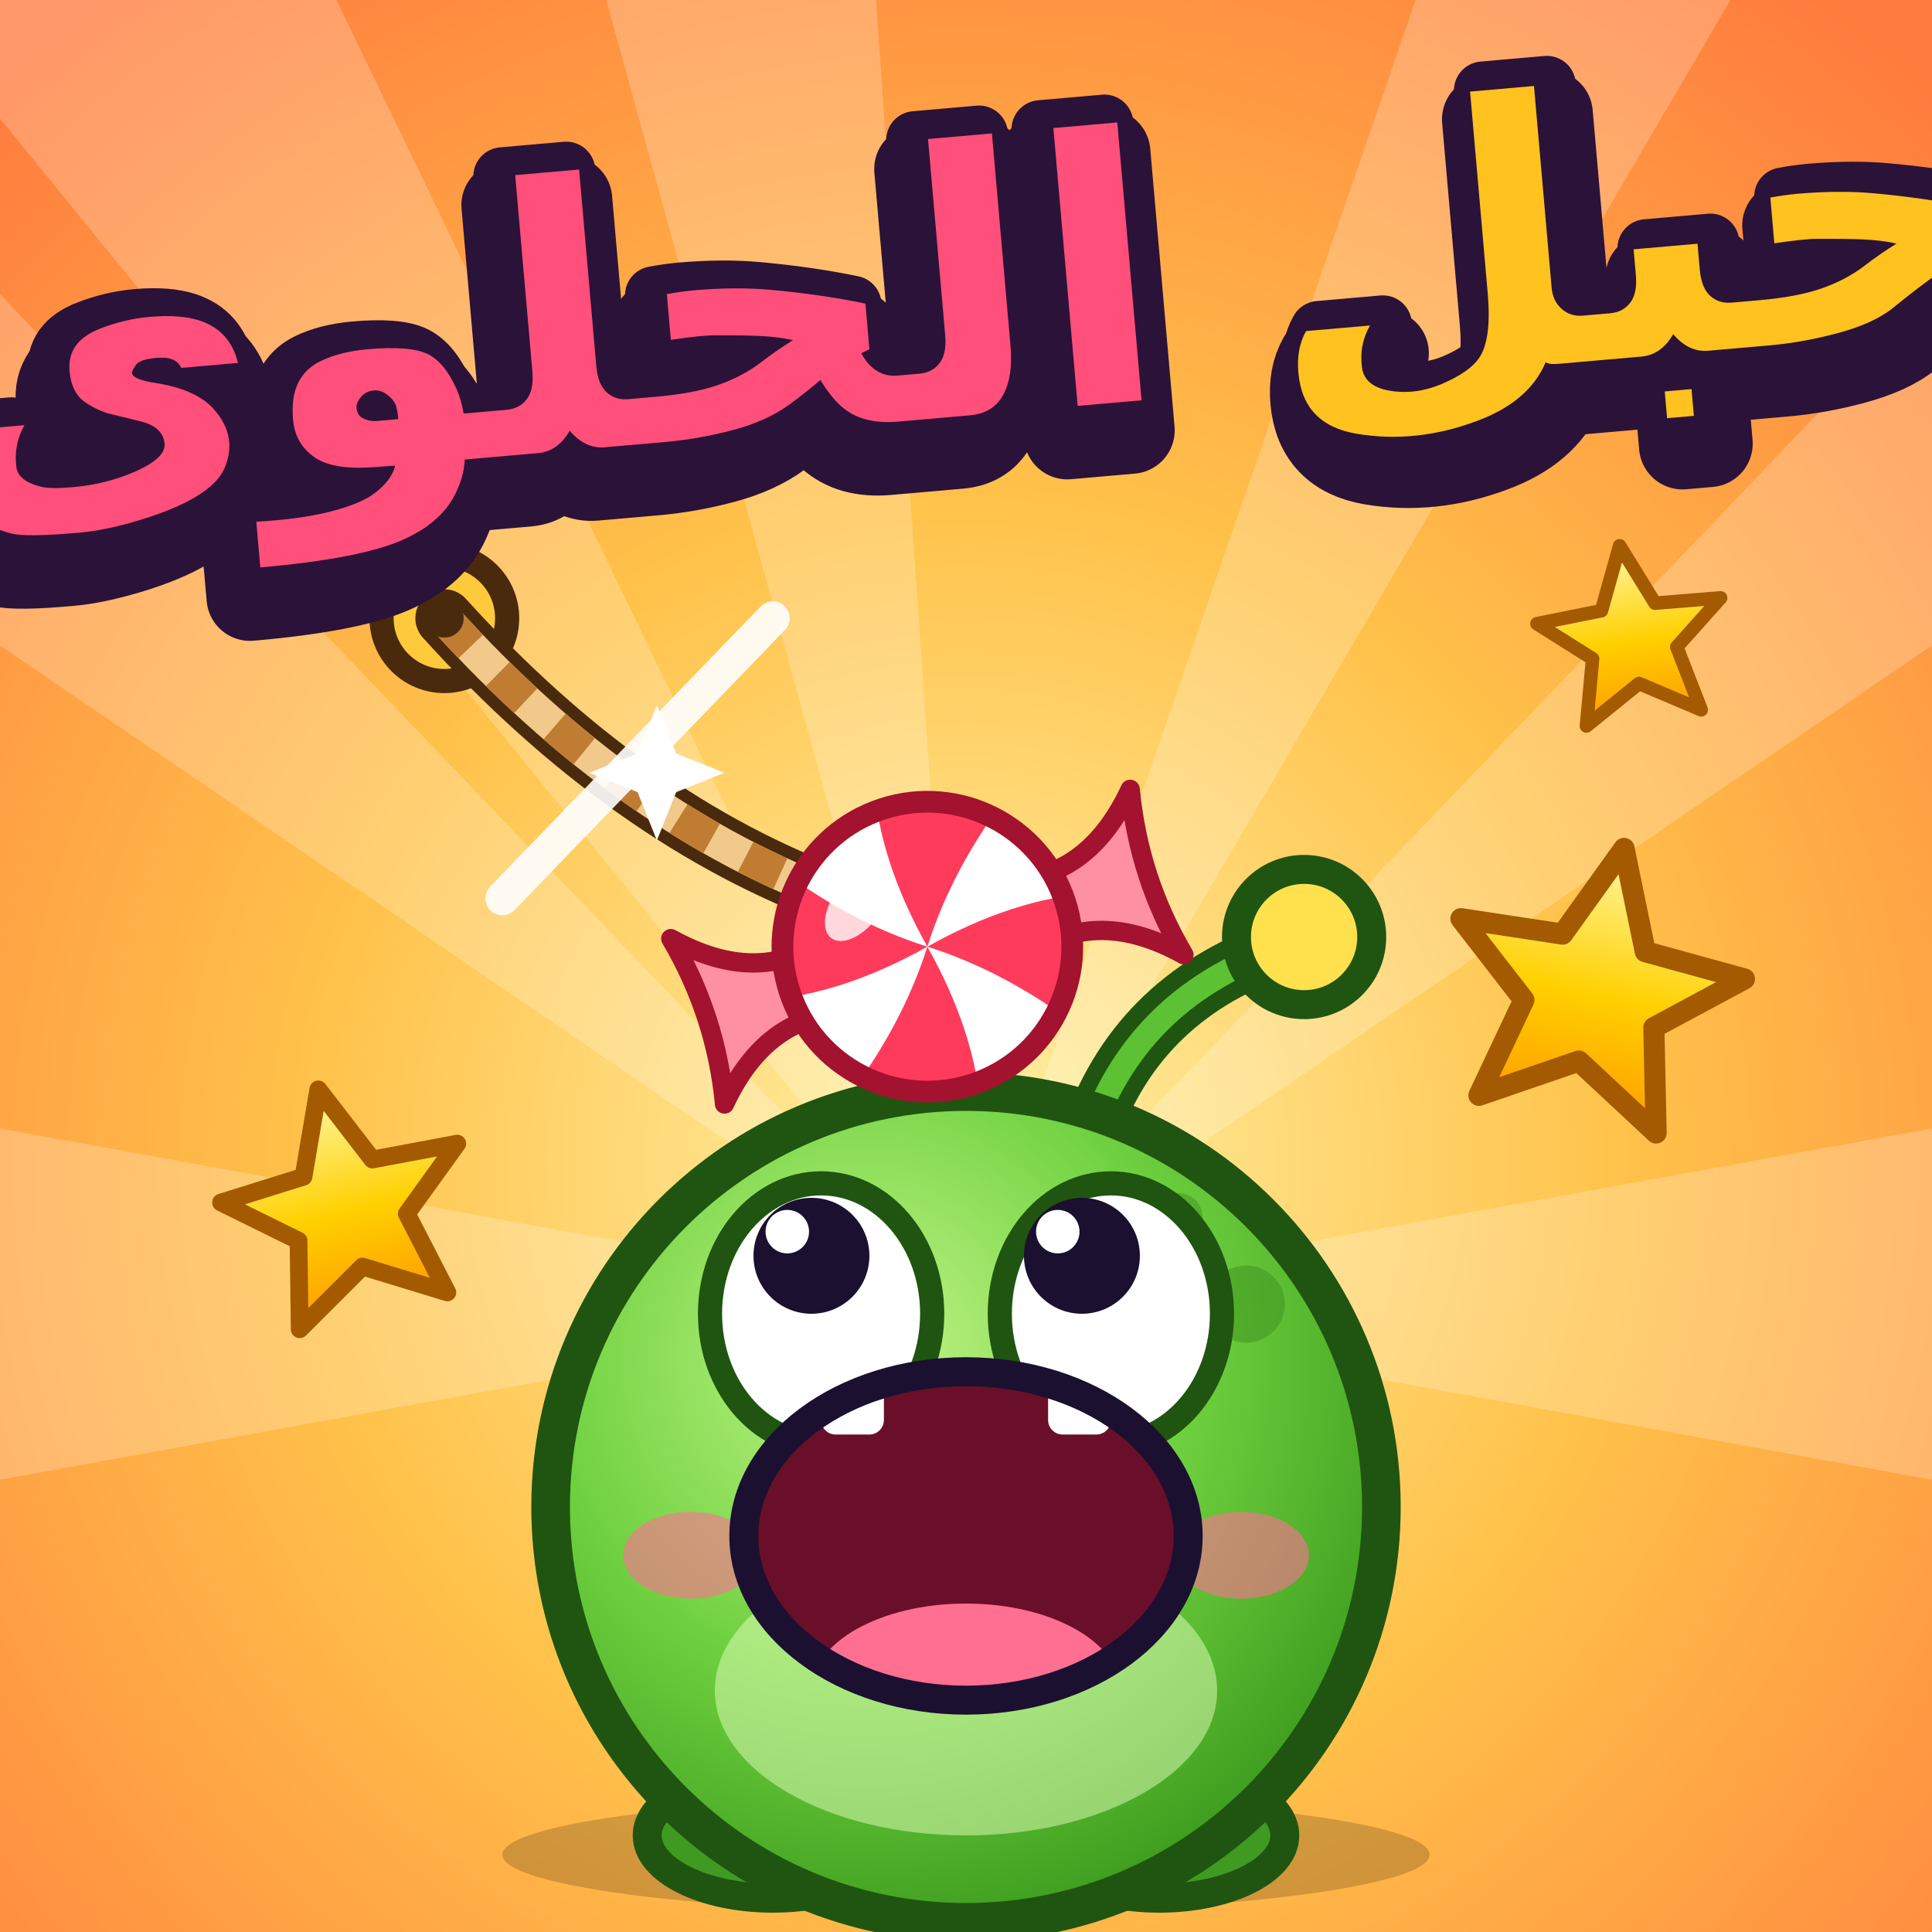
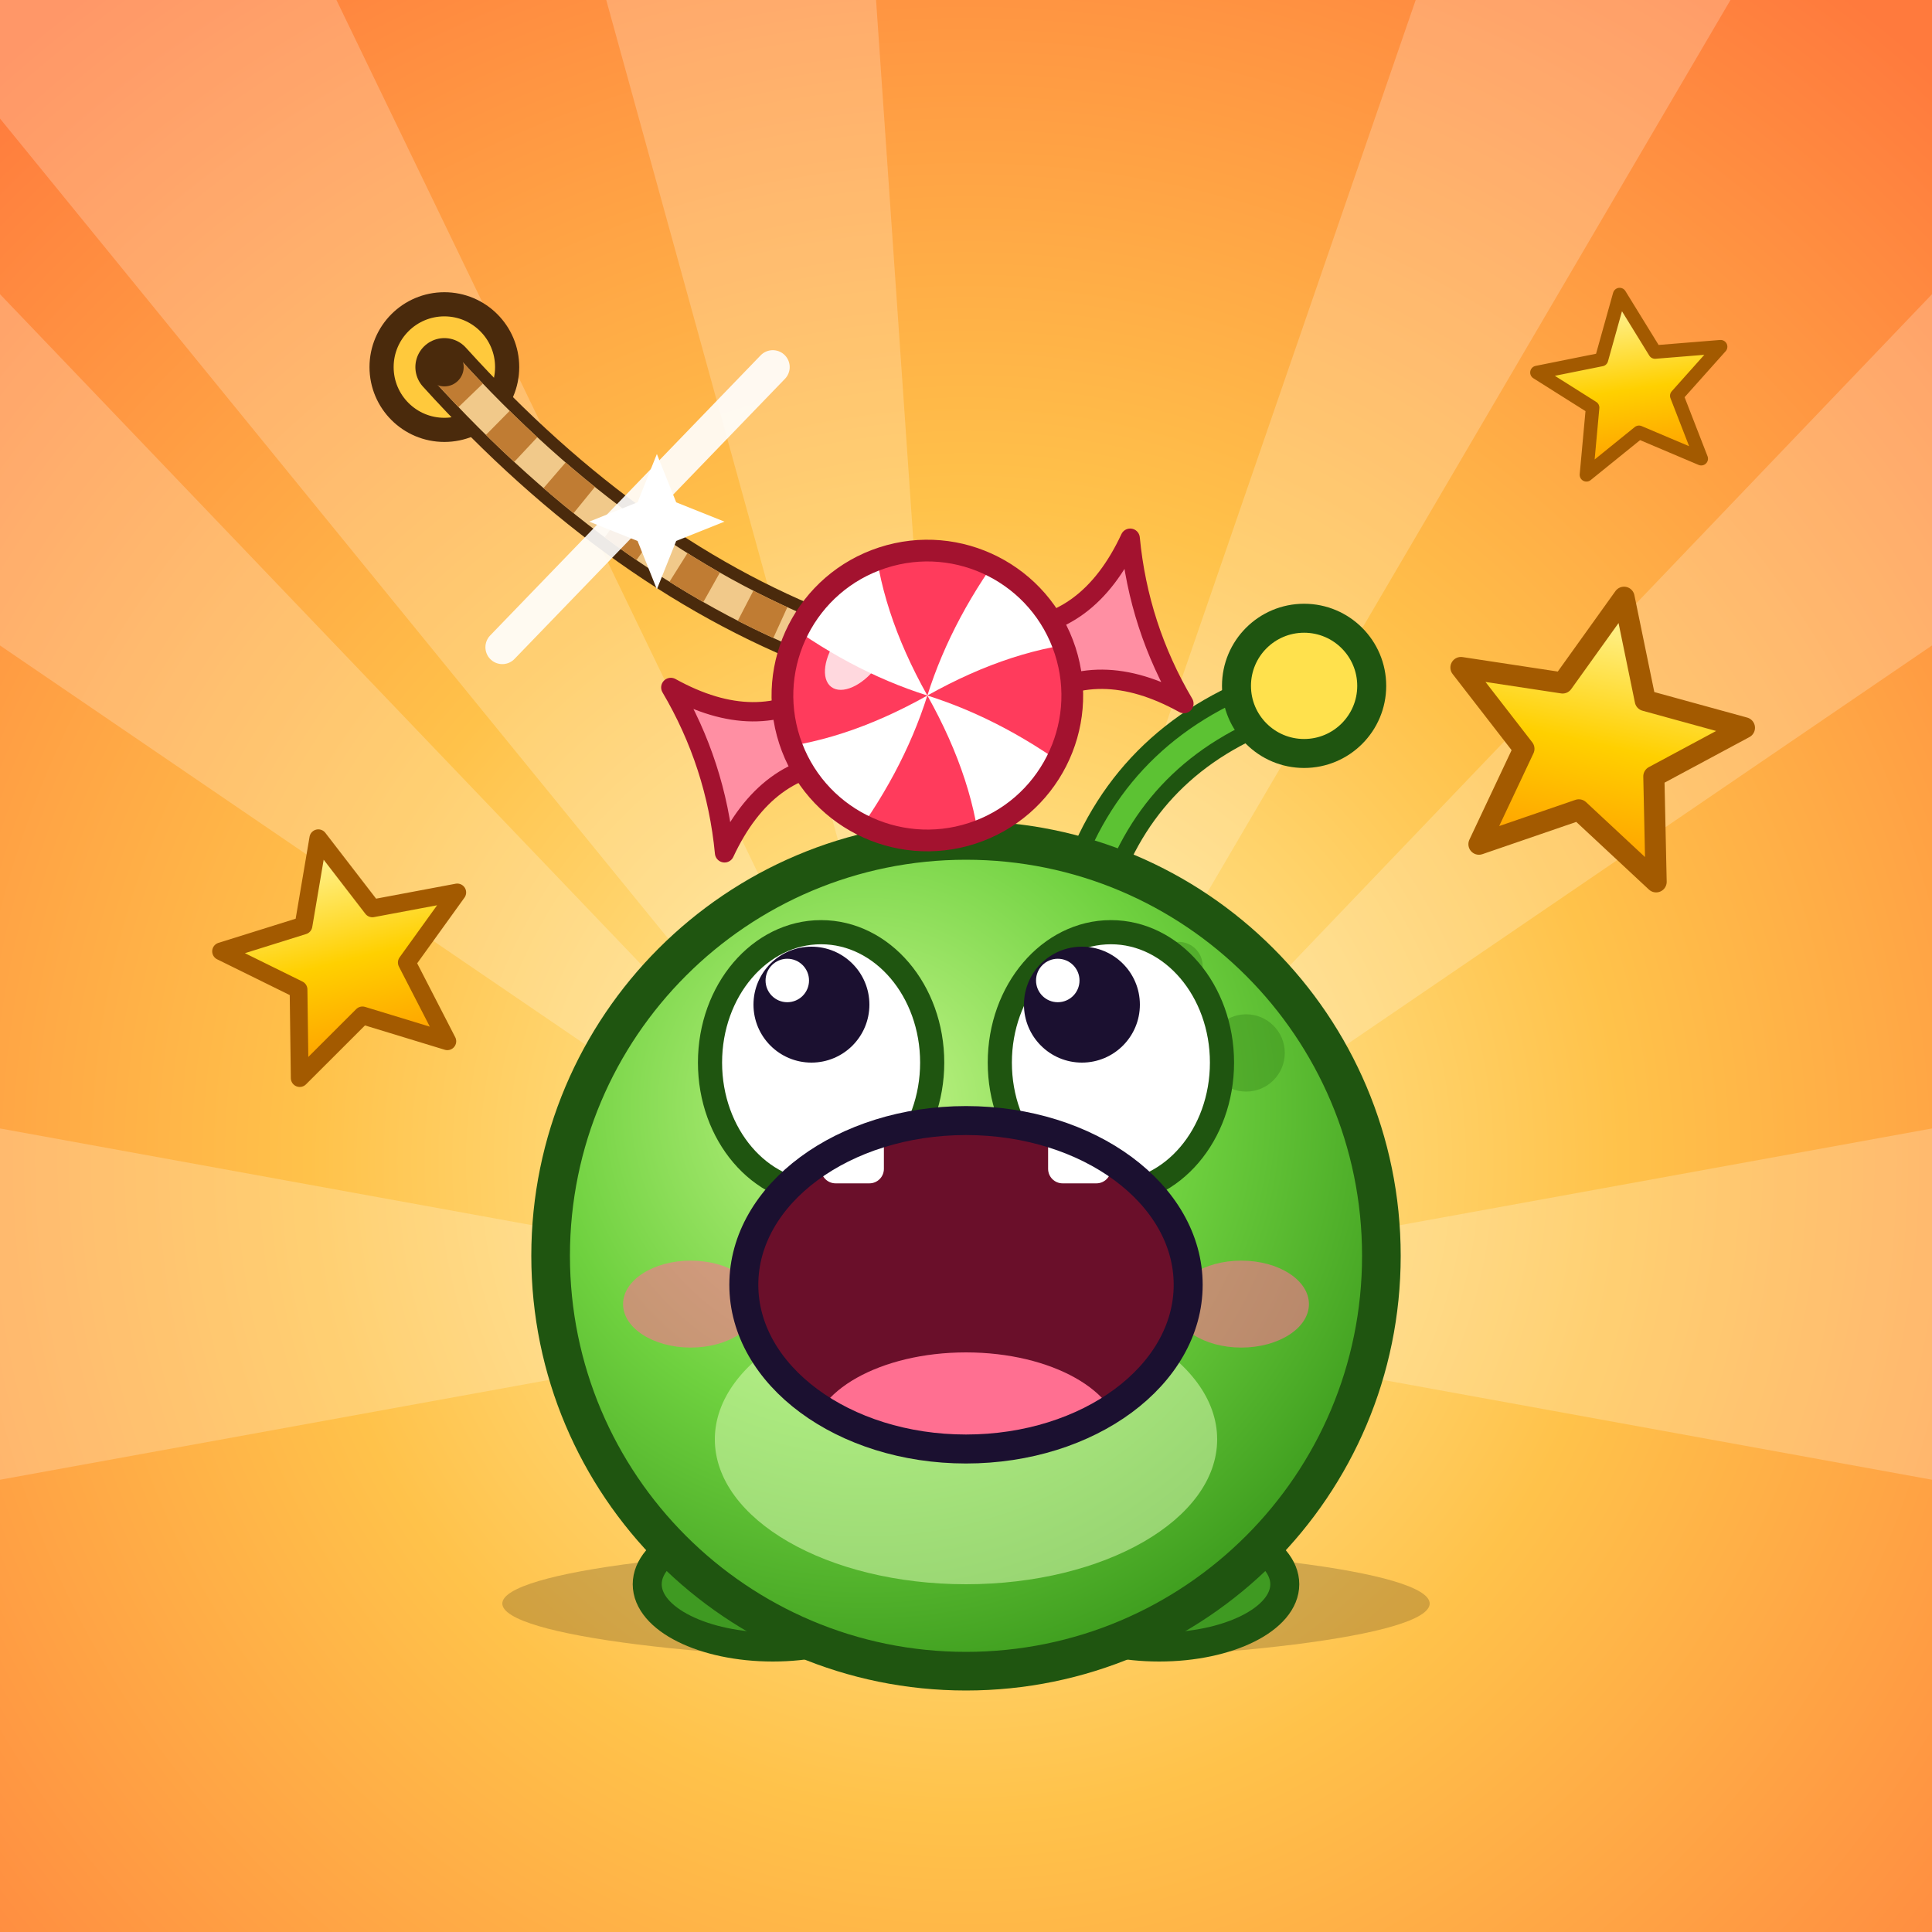
<svg xmlns="http://www.w3.org/2000/svg" viewBox="0 0 400 400" width="400" height="400">
  <defs>
    <radialGradient id="bg" cx="50%" cy="60%" r="75%">
      <stop offset="0" stop-color="#fff2a8" />
      <stop offset="0.45" stop-color="#ffc24a" />
      <stop offset="1" stop-color="#ff7a3d" />
    </radialGradient>
    <radialGradient id="body" cx="38%" cy="32%" r="70%">
      <stop offset="0" stop-color="#c4f58a" />
      <stop offset="0.55" stop-color="#6fd13f" />
      <stop offset="1" stop-color="#3f9e1f" />
    </radialGradient>
    <linearGradient id="star" x1="0" y1="0" x2="0" y2="1">
      <stop offset="0" stop-color="#fff7a8" />
      <stop offset="0.55" stop-color="#ffd000" />
      <stop offset="1" stop-color="#ff9d00" />
    </linearGradient>
    <clipPath id="candyClip">
      <circle cx="0" cy="0" r="30" />
    </clipPath>
    <clipPath id="mouthClip">
      <ellipse cx="200" cy="318" rx="46" ry="34" />
    </clipPath>
    <path id="st" d="M0,-24 L7,-8 L24,-7 L11,4 L15,21 L0,12 L-15,21 L-11,4 L-24,-7 L-7,-8 Z" />
  </defs>
  <rect width="400" height="400" rx="0" fill="url(#bg)" />
  <g opacity="0.22" fill="#fff">
    <path d="M200 270 L120 -20 L180 -20 Z" />
    <path d="M200 270 L300 -20 L370 -20 Z" />
    <path d="M200 270 L420 40 L420 120 Z" />
    <path d="M200 270 L-20 40 L-20 120 Z" />
    <path d="M200 270 L420 230 L420 310 Z" />
    <path d="M200 270 L-20 230 L-20 310 Z" />
    <path d="M200 270 L60 -20 L0 -20 L-20 0 Z" />
  </g>
-   <circle cx="92" cy="128" r="13" fill="#ffc93c" stroke="#4a2a0c" stroke-width="5" />
-   <path d="M92 128 Q130 170 174 186" fill="none" stroke="#4a2a0c" stroke-width="12" stroke-linecap="round" />
-   <path d="M92 128 Q130 170 174 186" fill="none" stroke="#f1c98a" stroke-width="7" stroke-linecap="round" />
-   <path d="M92 128 Q130 170 174 186" fill="none" stroke="#c07c33" stroke-width="7" stroke-dasharray="8 8" />
-   <circle cx="92" cy="128" r="4" fill="#4a2a0c" />
-   <path d="M104 186 L160 128" stroke="#fff" stroke-width="7" stroke-linecap="round" opacity="0.9" />
-   <path d="M136 146 l4 10 l10 4 l-10 4 l-4 10 l-4 -10 l-10 -4 l10 -4 Z" fill="#fff" />
-   <ellipse cx="200" cy="384" rx="96" ry="12" fill="#000" opacity="0.18" />
-   <path d="M226 234 Q236 206 266 196" fill="none" stroke="#1f5510" stroke-width="12" stroke-linecap="round" />
-   <path d="M226 234 Q236 206 266 196" fill="none" stroke="#5cc233" stroke-width="5" stroke-linecap="round" />
-   <circle cx="270" cy="194" r="14" fill="#ffe14d" stroke="#1f5510" stroke-width="6" />
-   <ellipse cx="160" cy="380" rx="26" ry="13" fill="#3f9a22" stroke="#1f5510" stroke-width="6" />
-   <ellipse cx="240" cy="380" rx="26" ry="13" fill="#3f9a22" stroke="#1f5510" stroke-width="6" />
-   <circle cx="200" cy="312" r="86" fill="url(#body)" stroke="#1f5510" stroke-width="8" />
-   <ellipse cx="200" cy="350" rx="52" ry="30" fill="#e6ffbe" opacity="0.5" />
-   <circle cx="258" cy="270" r="8" fill="#2f7a14" opacity="0.35" />
-   <circle cx="244" cy="252" r="5" fill="#2f7a14" opacity="0.35" />
-   <ellipse cx="143" cy="322" rx="14" ry="9" fill="#ff6e96" opacity="0.6" />
-   <ellipse cx="257" cy="322" rx="14" ry="9" fill="#ff6e96" opacity="0.6" />
-   <ellipse cx="170" cy="272" rx="23" ry="27" fill="#fff" stroke="#1f5510" stroke-width="5" />
-   <ellipse cx="230" cy="272" rx="23" ry="27" fill="#fff" stroke="#1f5510" stroke-width="5" />
-   <circle cx="168" cy="260" r="12" fill="#1b1030" />
-   <circle cx="224" cy="260" r="12" fill="#1b1030" />
-   <circle cx="163" cy="255" r="4.5" fill="#fff" />
-   <circle cx="219" cy="255" r="4.5" fill="#fff" />
-   <ellipse cx="200" cy="318" rx="46" ry="34" fill="#6a0f2a" />
-   <g clip-path="url(#mouthClip)">
-     <ellipse cx="200" cy="350" rx="32" ry="18" fill="#ff6f91" />
-     <rect x="170" y="282" width="13" height="15" rx="3" fill="#fff" />
-     <rect x="217" y="282" width="13" height="15" rx="3" fill="#fff" />
-   </g>
-   <ellipse cx="200" cy="318" rx="46" ry="34" fill="none" stroke="#1b1030" stroke-width="6" />
-   <g transform="translate(192 196) rotate(-18)">
-     <path d="M-20 -8 Q-36 -3 -50 -18 Q-46 0 -50 18 Q-36 3 -20 8 Z" fill="#ff8fa3" stroke="#a3122f" stroke-width="4" stroke-linejoin="round" />
-     <path d="M20 -8 Q36 -3 50 -18 Q46 0 50 18 Q36 3 20 8 Z" fill="#ff8fa3" stroke="#a3122f" stroke-width="4" stroke-linejoin="round" />
-     <circle r="30" fill="#fff" />
-     <g clip-path="url(#candyClip)" fill="#ff3b5c">
-       <path d="M0 0 Q20 -4 36 0 L25 26 Q14 10 0 0 Z" />
-       <path d="M0 0 Q4 20 0 36 L-26 25 Q-10 14 0 0 Z" />
-       <path d="M0 0 Q-20 4 -36 0 L-25 -26 Q-14 -10 0 0 Z" />
-       <path d="M0 0 Q-4 -20 0 -36 L26 -25 Q10 -14 0 0 Z" />
+   <g transform="translate(0 -52)">
+     <circle cx="92" cy="128" r="13" fill="#ffc93c" stroke="#4a2a0c" stroke-width="5" />
+     <path d="M92 128 Q130 170 174 186" fill="none" stroke="#4a2a0c" stroke-width="12" stroke-linecap="round" />
+     <path d="M92 128 Q130 170 174 186" fill="none" stroke="#f1c98a" stroke-width="7" stroke-linecap="round" />
+     <path d="M92 128 Q130 170 174 186" fill="none" stroke="#c07c33" stroke-width="7" stroke-dasharray="8 8" />
+     <circle cx="92" cy="128" r="4" fill="#4a2a0c" />
+     <path d="M104 186 L160 128" stroke="#fff" stroke-width="7" stroke-linecap="round" opacity="0.9" />
+     <path d="M136 146 l4 10 l10 4 l-10 4 l-4 10 l-4 -10 l-10 -4 l10 -4 Z" fill="#fff" />
+     <ellipse cx="200" cy="384" rx="96" ry="12" fill="#000" opacity="0.18" />
+     <path d="M226 234 Q236 206 266 196" fill="none" stroke="#1f5510" stroke-width="12" stroke-linecap="round" />
+     <path d="M226 234 Q236 206 266 196" fill="none" stroke="#5cc233" stroke-width="5" stroke-linecap="round" />
+     <circle cx="270" cy="194" r="14" fill="#ffe14d" stroke="#1f5510" stroke-width="6" />
+     <ellipse cx="160" cy="380" rx="26" ry="13" fill="#3f9a22" stroke="#1f5510" stroke-width="6" />
+     <ellipse cx="240" cy="380" rx="26" ry="13" fill="#3f9a22" stroke="#1f5510" stroke-width="6" />
+     <circle cx="200" cy="312" r="86" fill="url(#body)" stroke="#1f5510" stroke-width="8" />
+     <ellipse cx="200" cy="350" rx="52" ry="30" fill="#e6ffbe" opacity="0.5" />
+     <circle cx="258" cy="270" r="8" fill="#2f7a14" opacity="0.35" />
+     <circle cx="244" cy="252" r="5" fill="#2f7a14" opacity="0.35" />
+     <ellipse cx="143" cy="322" rx="14" ry="9" fill="#ff6e96" opacity="0.6" />
+     <ellipse cx="257" cy="322" rx="14" ry="9" fill="#ff6e96" opacity="0.6" />
+     <ellipse cx="170" cy="272" rx="23" ry="27" fill="#fff" stroke="#1f5510" stroke-width="5" />
+     <ellipse cx="230" cy="272" rx="23" ry="27" fill="#fff" stroke="#1f5510" stroke-width="5" />
+     <circle cx="168" cy="260" r="12" fill="#1b1030" />
+     <circle cx="224" cy="260" r="12" fill="#1b1030" />
+     <circle cx="163" cy="255" r="4.5" fill="#fff" />
+     <circle cx="219" cy="255" r="4.5" fill="#fff" />
+     <ellipse cx="200" cy="318" rx="46" ry="34" fill="#6a0f2a" />
+     <g clip-path="url(#mouthClip)">
+       <ellipse cx="200" cy="350" rx="32" ry="18" fill="#ff6f91" />
+       <rect x="170" y="282" width="13" height="15" rx="3" fill="#fff" />
+       <rect x="217" y="282" width="13" height="15" rx="3" fill="#fff" />
    </g>
-     <circle r="30" fill="none" stroke="#a3122f" stroke-width="4.5" />
-     <ellipse cx="-11" cy="-13" rx="9" ry="5" fill="#fff" opacity="0.8" transform="rotate(-35 -11 -13)" />
-   </g>
-   <use href="#st" transform="translate(330 205) rotate(12) scale(1.25)" fill="url(#star)" stroke="#a35a00" stroke-width="3.5" stroke-linejoin="round" />
-   <use href="#st" transform="translate(72 250) rotate(-14) scale(1.05)" fill="url(#star)" stroke="#a35a00" stroke-width="3.5" stroke-linejoin="round" />
-   <use href="#st" transform="translate(338 132) rotate(-8) scale(0.8)" fill="url(#star)" stroke="#a35a00" stroke-width="3.5" stroke-linejoin="round" />
-   <g font-family="'Segoe UI', Tahoma, Arial, sans-serif" font-weight="bold" font-size="76" text-anchor="middle" direction="rtl" stroke-linejoin="round" transform="rotate(-5 200 70)">
-     <text x="200" y="92" fill="#2b1238" stroke="#2b1238" stroke-width="18">حبل الحلوى</text>
-     <text x="200" y="86" fill="#2b1238" stroke="#2b1238" stroke-width="12">حبل الحلوى</text>
-     <text x="200" y="86">
-       <tspan fill="#ffc21f">حبل</tspan>
-       <tspan fill="#ff4f7a">الحلوى</tspan>
-     </text>
+     <ellipse cx="200" cy="318" rx="46" ry="34" fill="none" stroke="#1b1030" stroke-width="6" />
+     <g transform="translate(192 196) rotate(-18)">
+       <path d="M-20 -8 Q-36 -3 -50 -18 Q-46 0 -50 18 Q-36 3 -20 8 Z" fill="#ff8fa3" stroke="#a3122f" stroke-width="4" stroke-linejoin="round" />
+       <path d="M20 -8 Q36 -3 50 -18 Q46 0 50 18 Q36 3 20 8 Z" fill="#ff8fa3" stroke="#a3122f" stroke-width="4" stroke-linejoin="round" />
+       <circle r="30" fill="#fff" />
+       <g clip-path="url(#candyClip)" fill="#ff3b5c">
+         <path d="M0 0 Q20 -4 36 0 L25 26 Q14 10 0 0 Z" />
+         <path d="M0 0 Q4 20 0 36 L-26 25 Q-10 14 0 0 Z" />
+         <path d="M0 0 Q-20 4 -36 0 L-25 -26 Q-14 -10 0 0 Z" />
+         <path d="M0 0 Q-4 -20 0 -36 L26 -25 Q10 -14 0 0 Z" />
+       </g>
+       <circle r="30" fill="none" stroke="#a3122f" stroke-width="4.5" />
+       <ellipse cx="-11" cy="-13" rx="9" ry="5" fill="#fff" opacity="0.8" transform="rotate(-35 -11 -13)" />
+     </g>
+     <use href="#st" transform="translate(330 205) rotate(12) scale(1.25)" fill="url(#star)" stroke="#a35a00" stroke-width="3.5" stroke-linejoin="round" />
+     <use href="#st" transform="translate(72 250) rotate(-14) scale(1.05)" fill="url(#star)" stroke="#a35a00" stroke-width="3.5" stroke-linejoin="round" />
+     <use href="#st" transform="translate(338 132) rotate(-8) scale(0.8)" fill="url(#star)" stroke="#a35a00" stroke-width="3.5" stroke-linejoin="round" />
  </g>
</svg>
